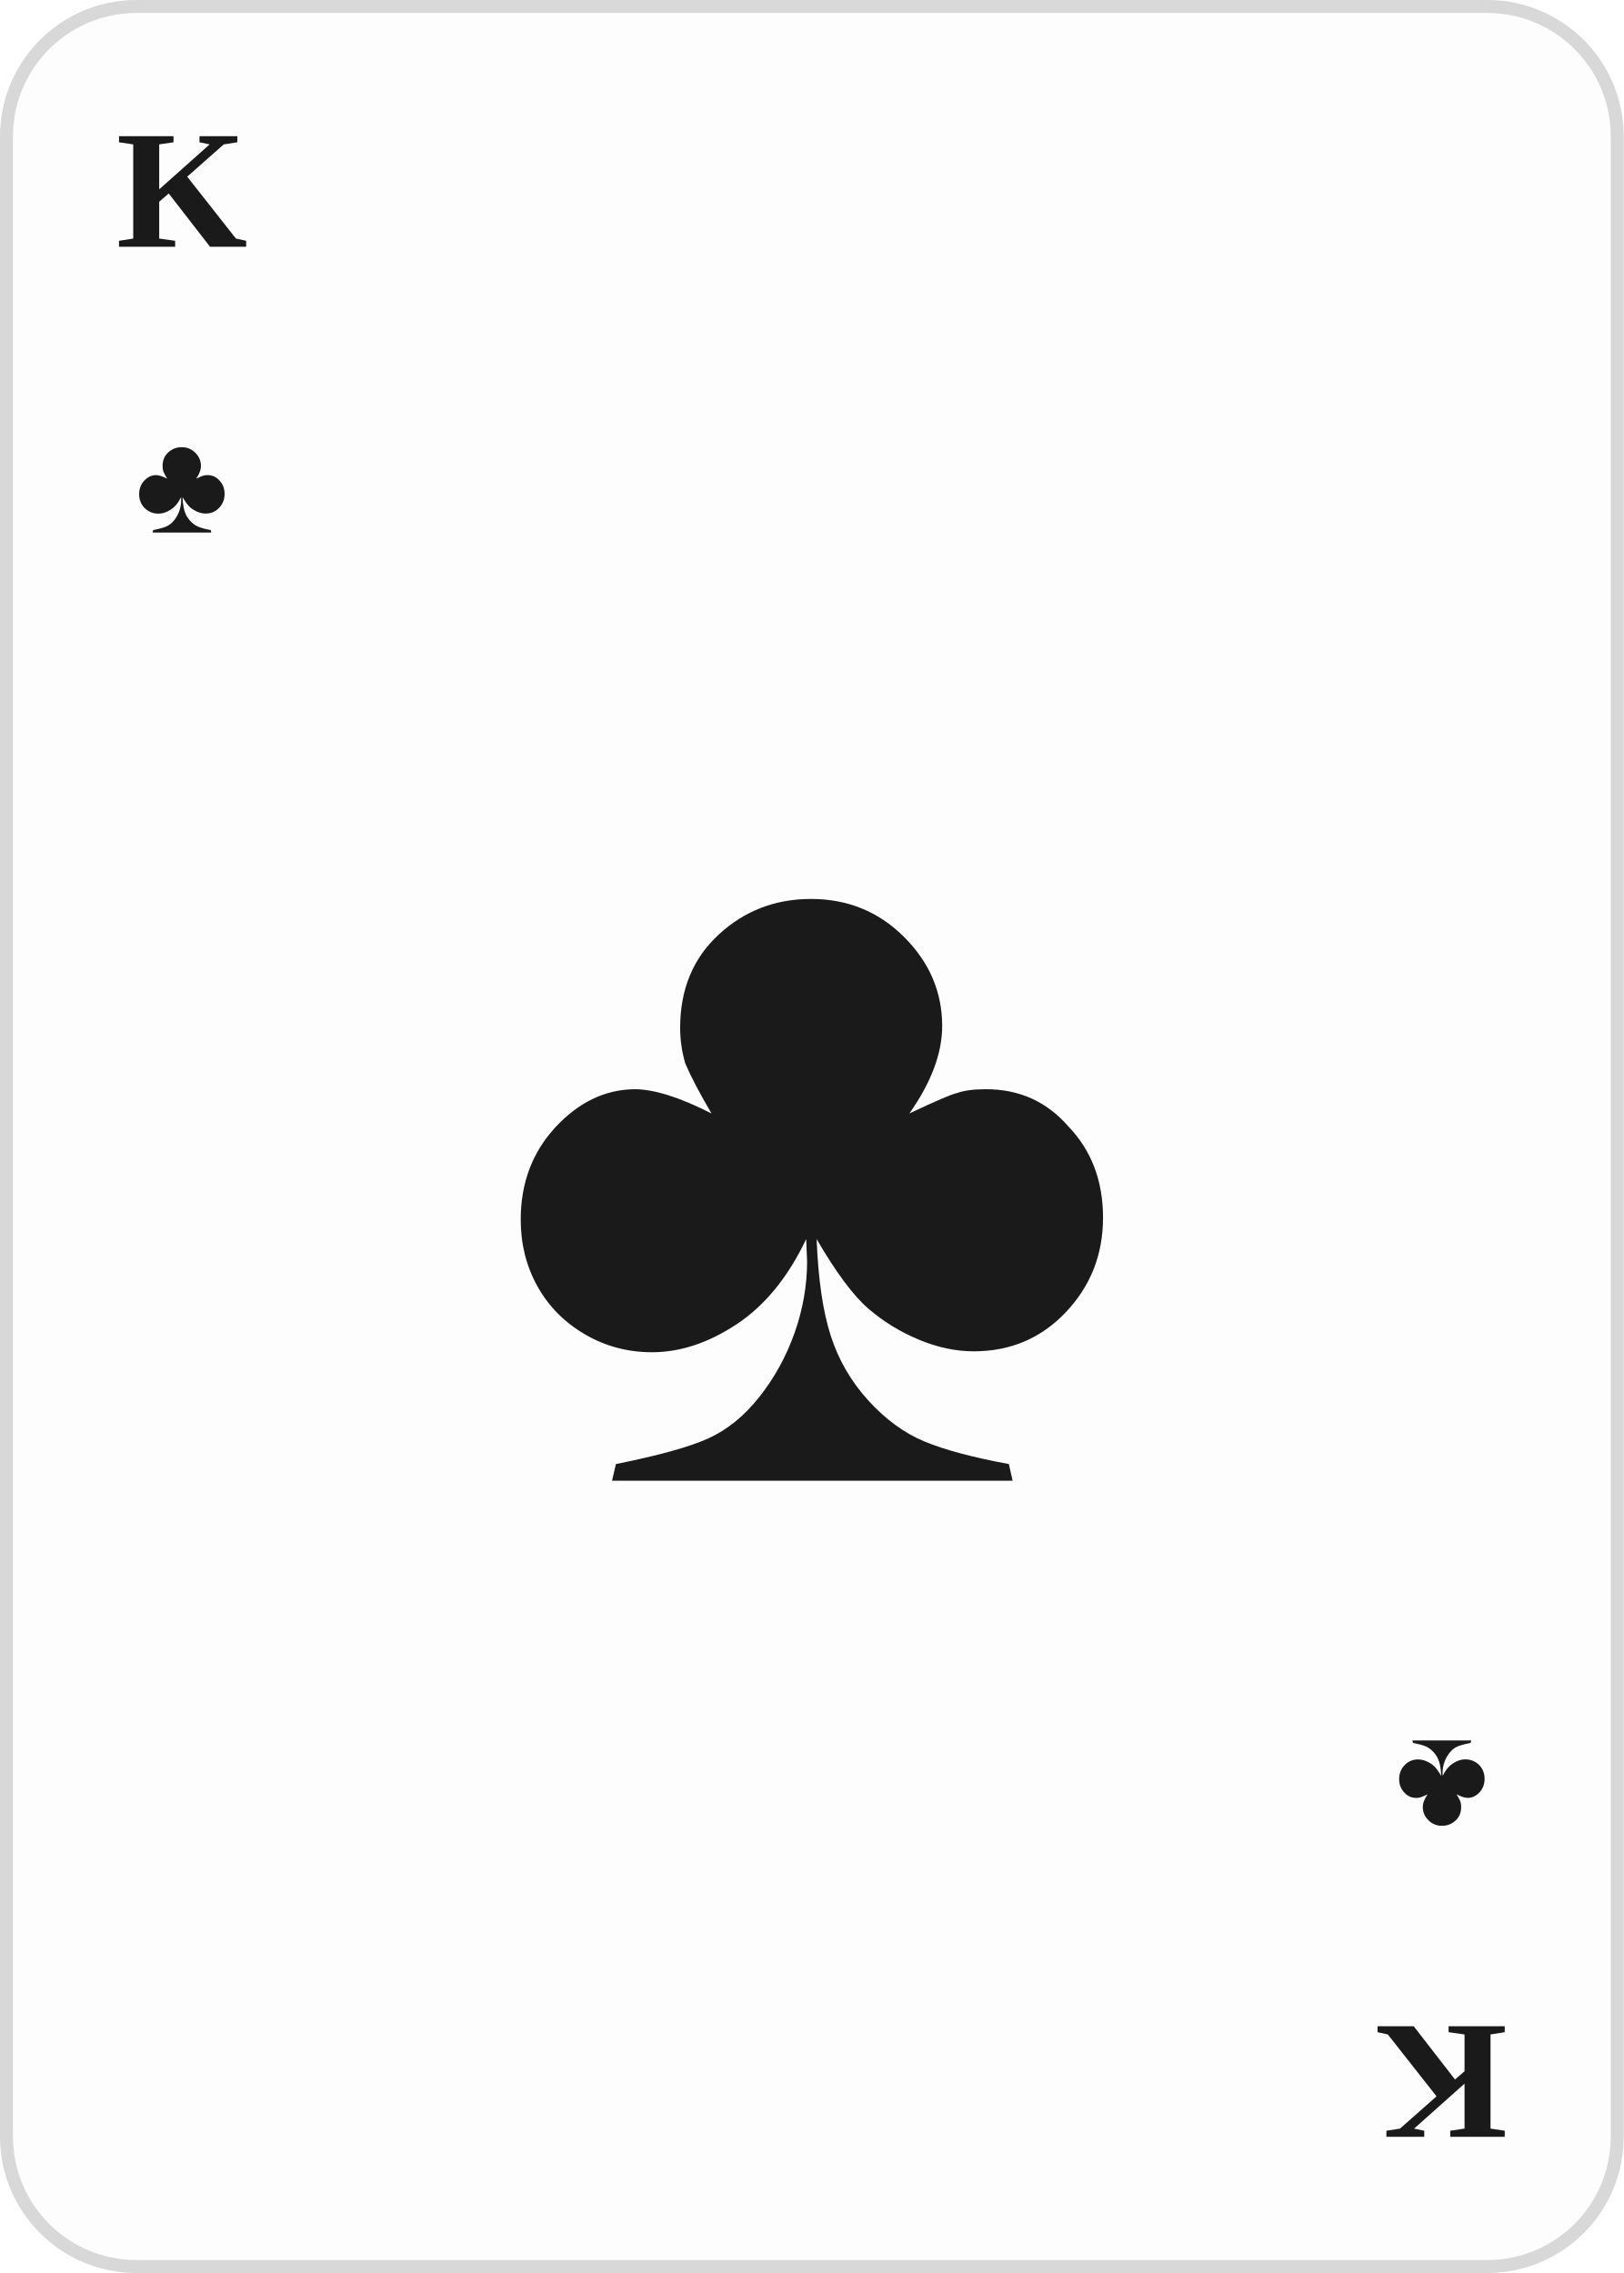
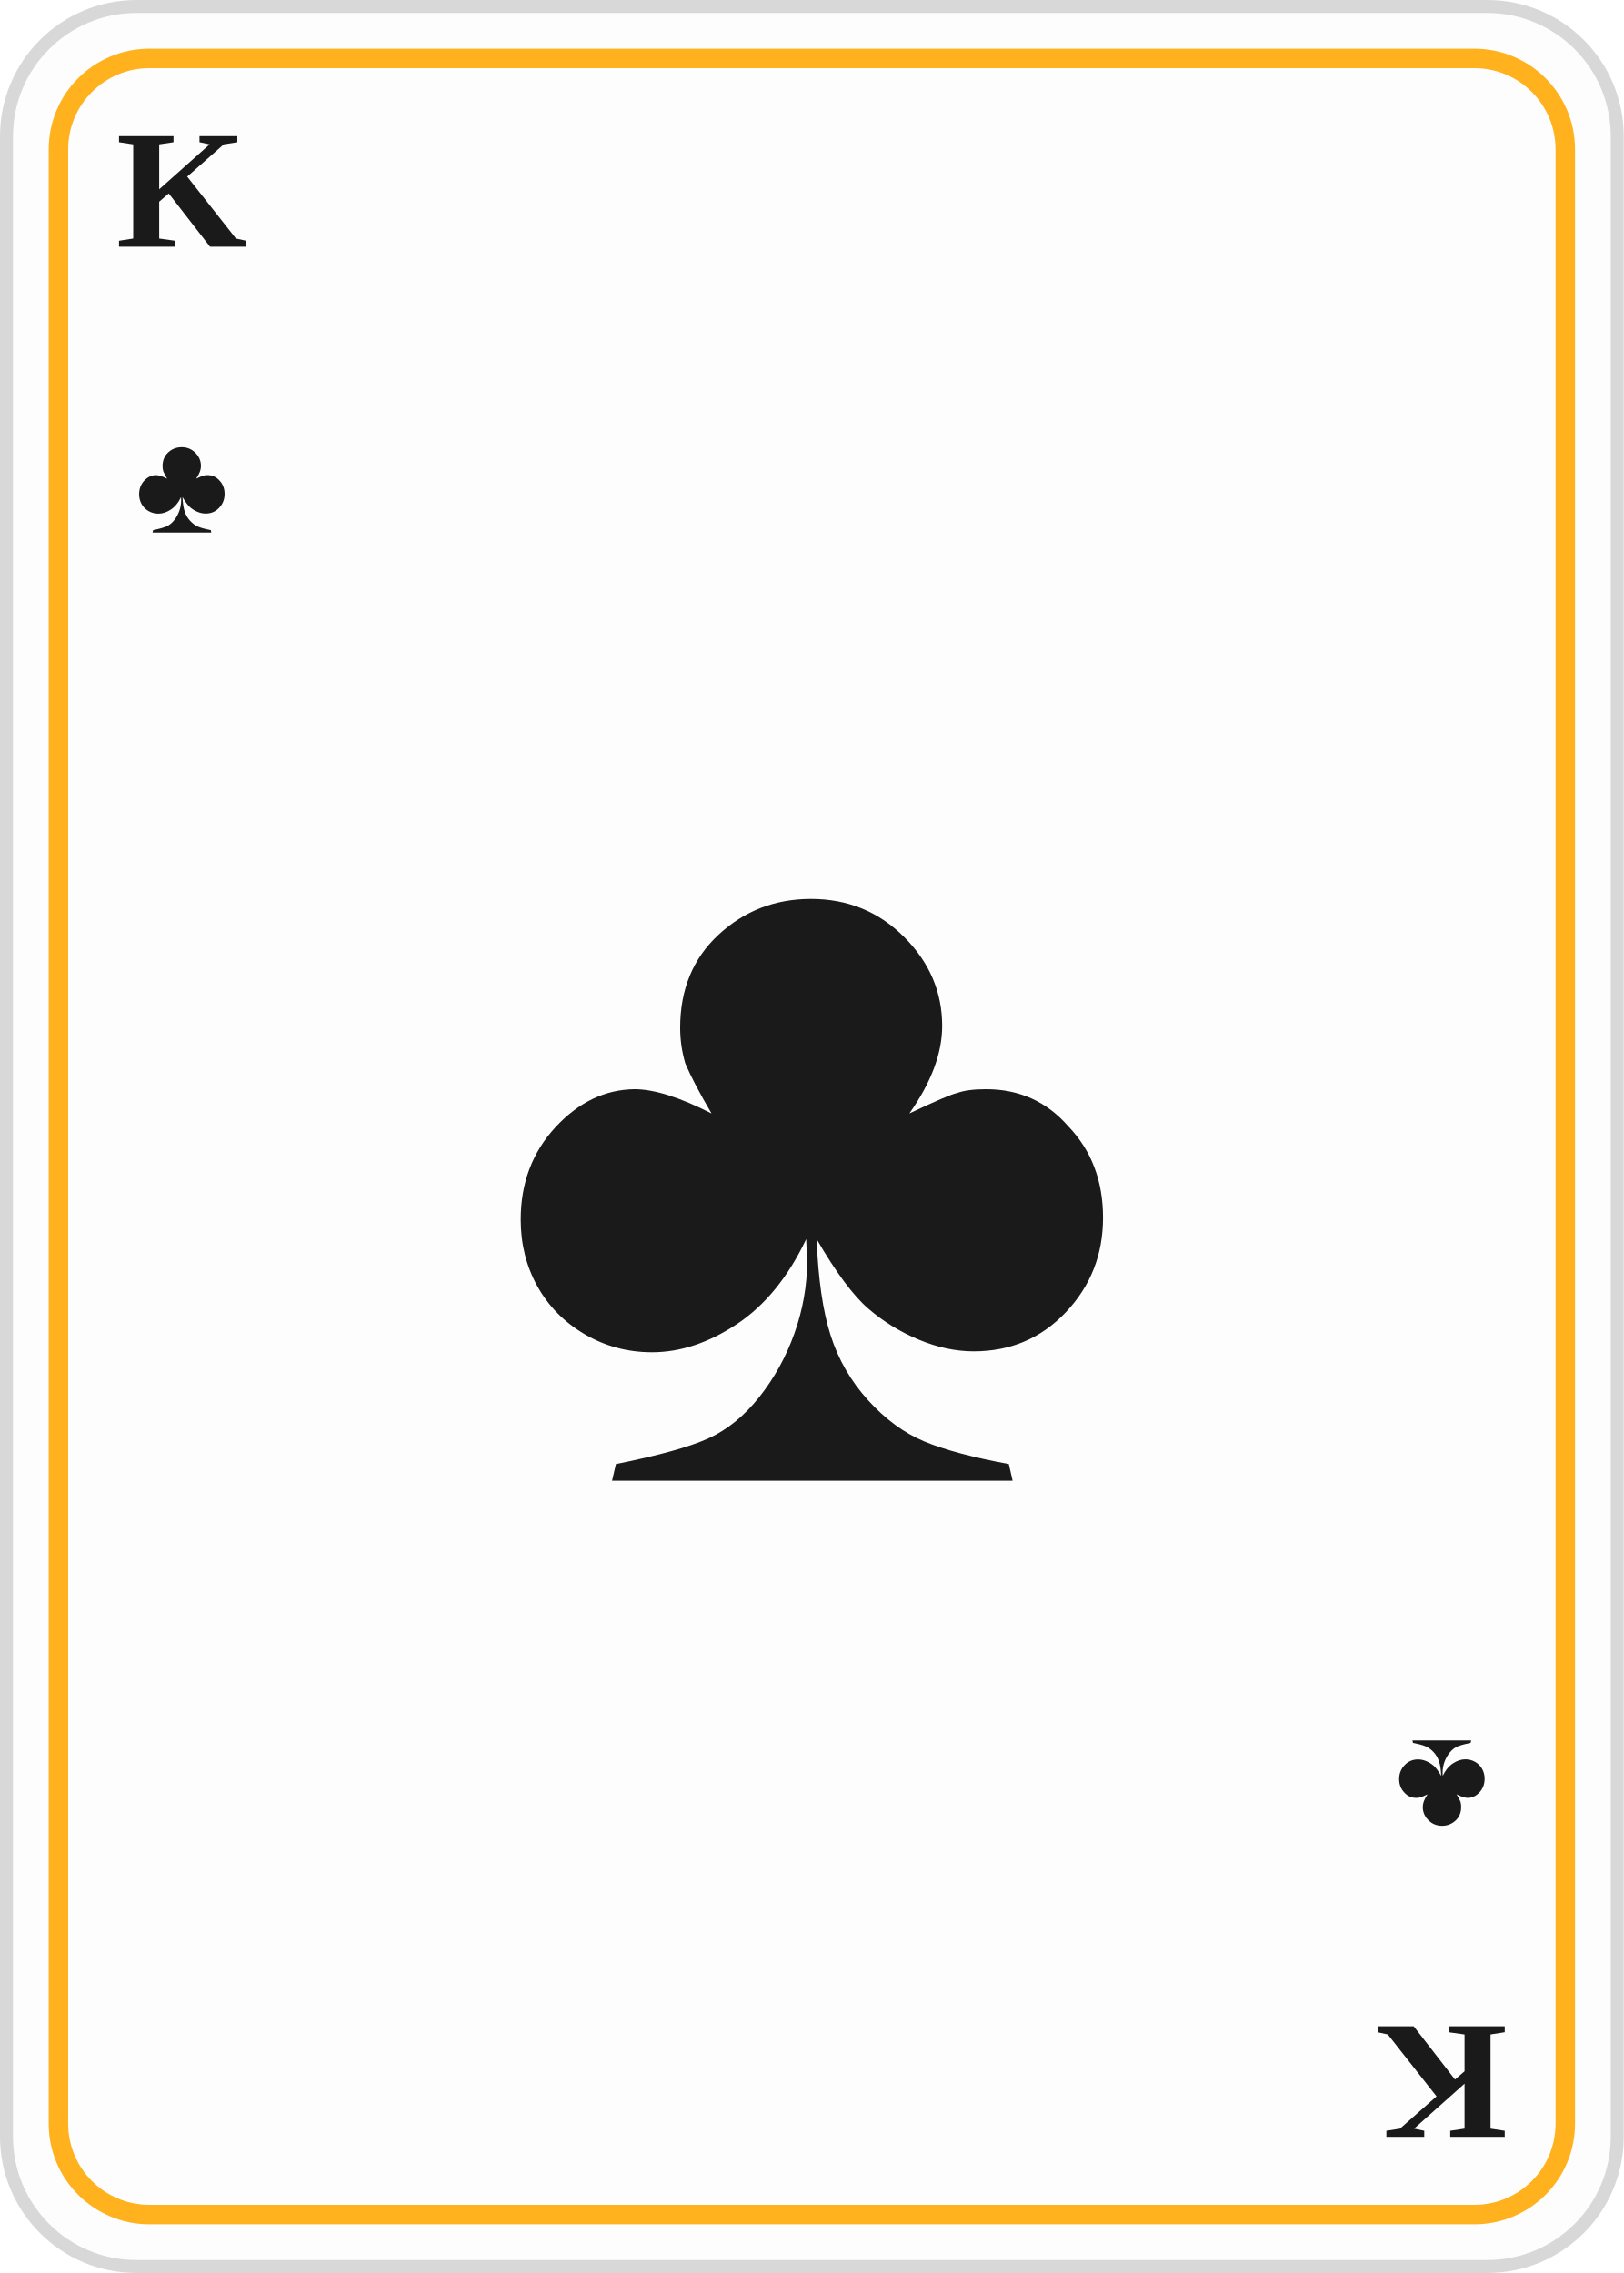
<svg xmlns="http://www.w3.org/2000/svg" viewBox="0 0 250 350">
  <rect x="1" y="1" width="248" height="348" rx="20" fill="#fdfdfd" stroke="#d8d8d8" stroke-width="2" />
+   <rect x="9" y="9" width="232" height="332" rx="14" fill="none" stroke="#ffb21e" stroke-width="3" />
  <text x="28" y="38" font-size="26" font-weight="bold" fill="#1a1a1a" font-family="Georgia, 'Times New Roman', serif" text-anchor="middle">K</text>
  <text x="28" y="82" font-size="22" fill="#1a1a1a" font-family="Georgia, 'Times New Roman', serif" text-anchor="middle">♣</text>
  <g transform="translate(250,350) rotate(180)">
    <text x="28" y="38" font-size="26" font-weight="bold" fill="#1a1a1a" font-family="Georgia, 'Times New Roman', serif" text-anchor="middle">K</text>
    <text x="28" y="82" font-size="22" fill="#1a1a1a" font-family="Georgia, 'Times New Roman', serif" text-anchor="middle">♣</text>
  </g>
  <text x="125.0" y="228.0" font-size="150" fill="#1a1a1a" font-family="Georgia, 'Times New Roman', serif" text-anchor="middle">♣</text>
</svg>
